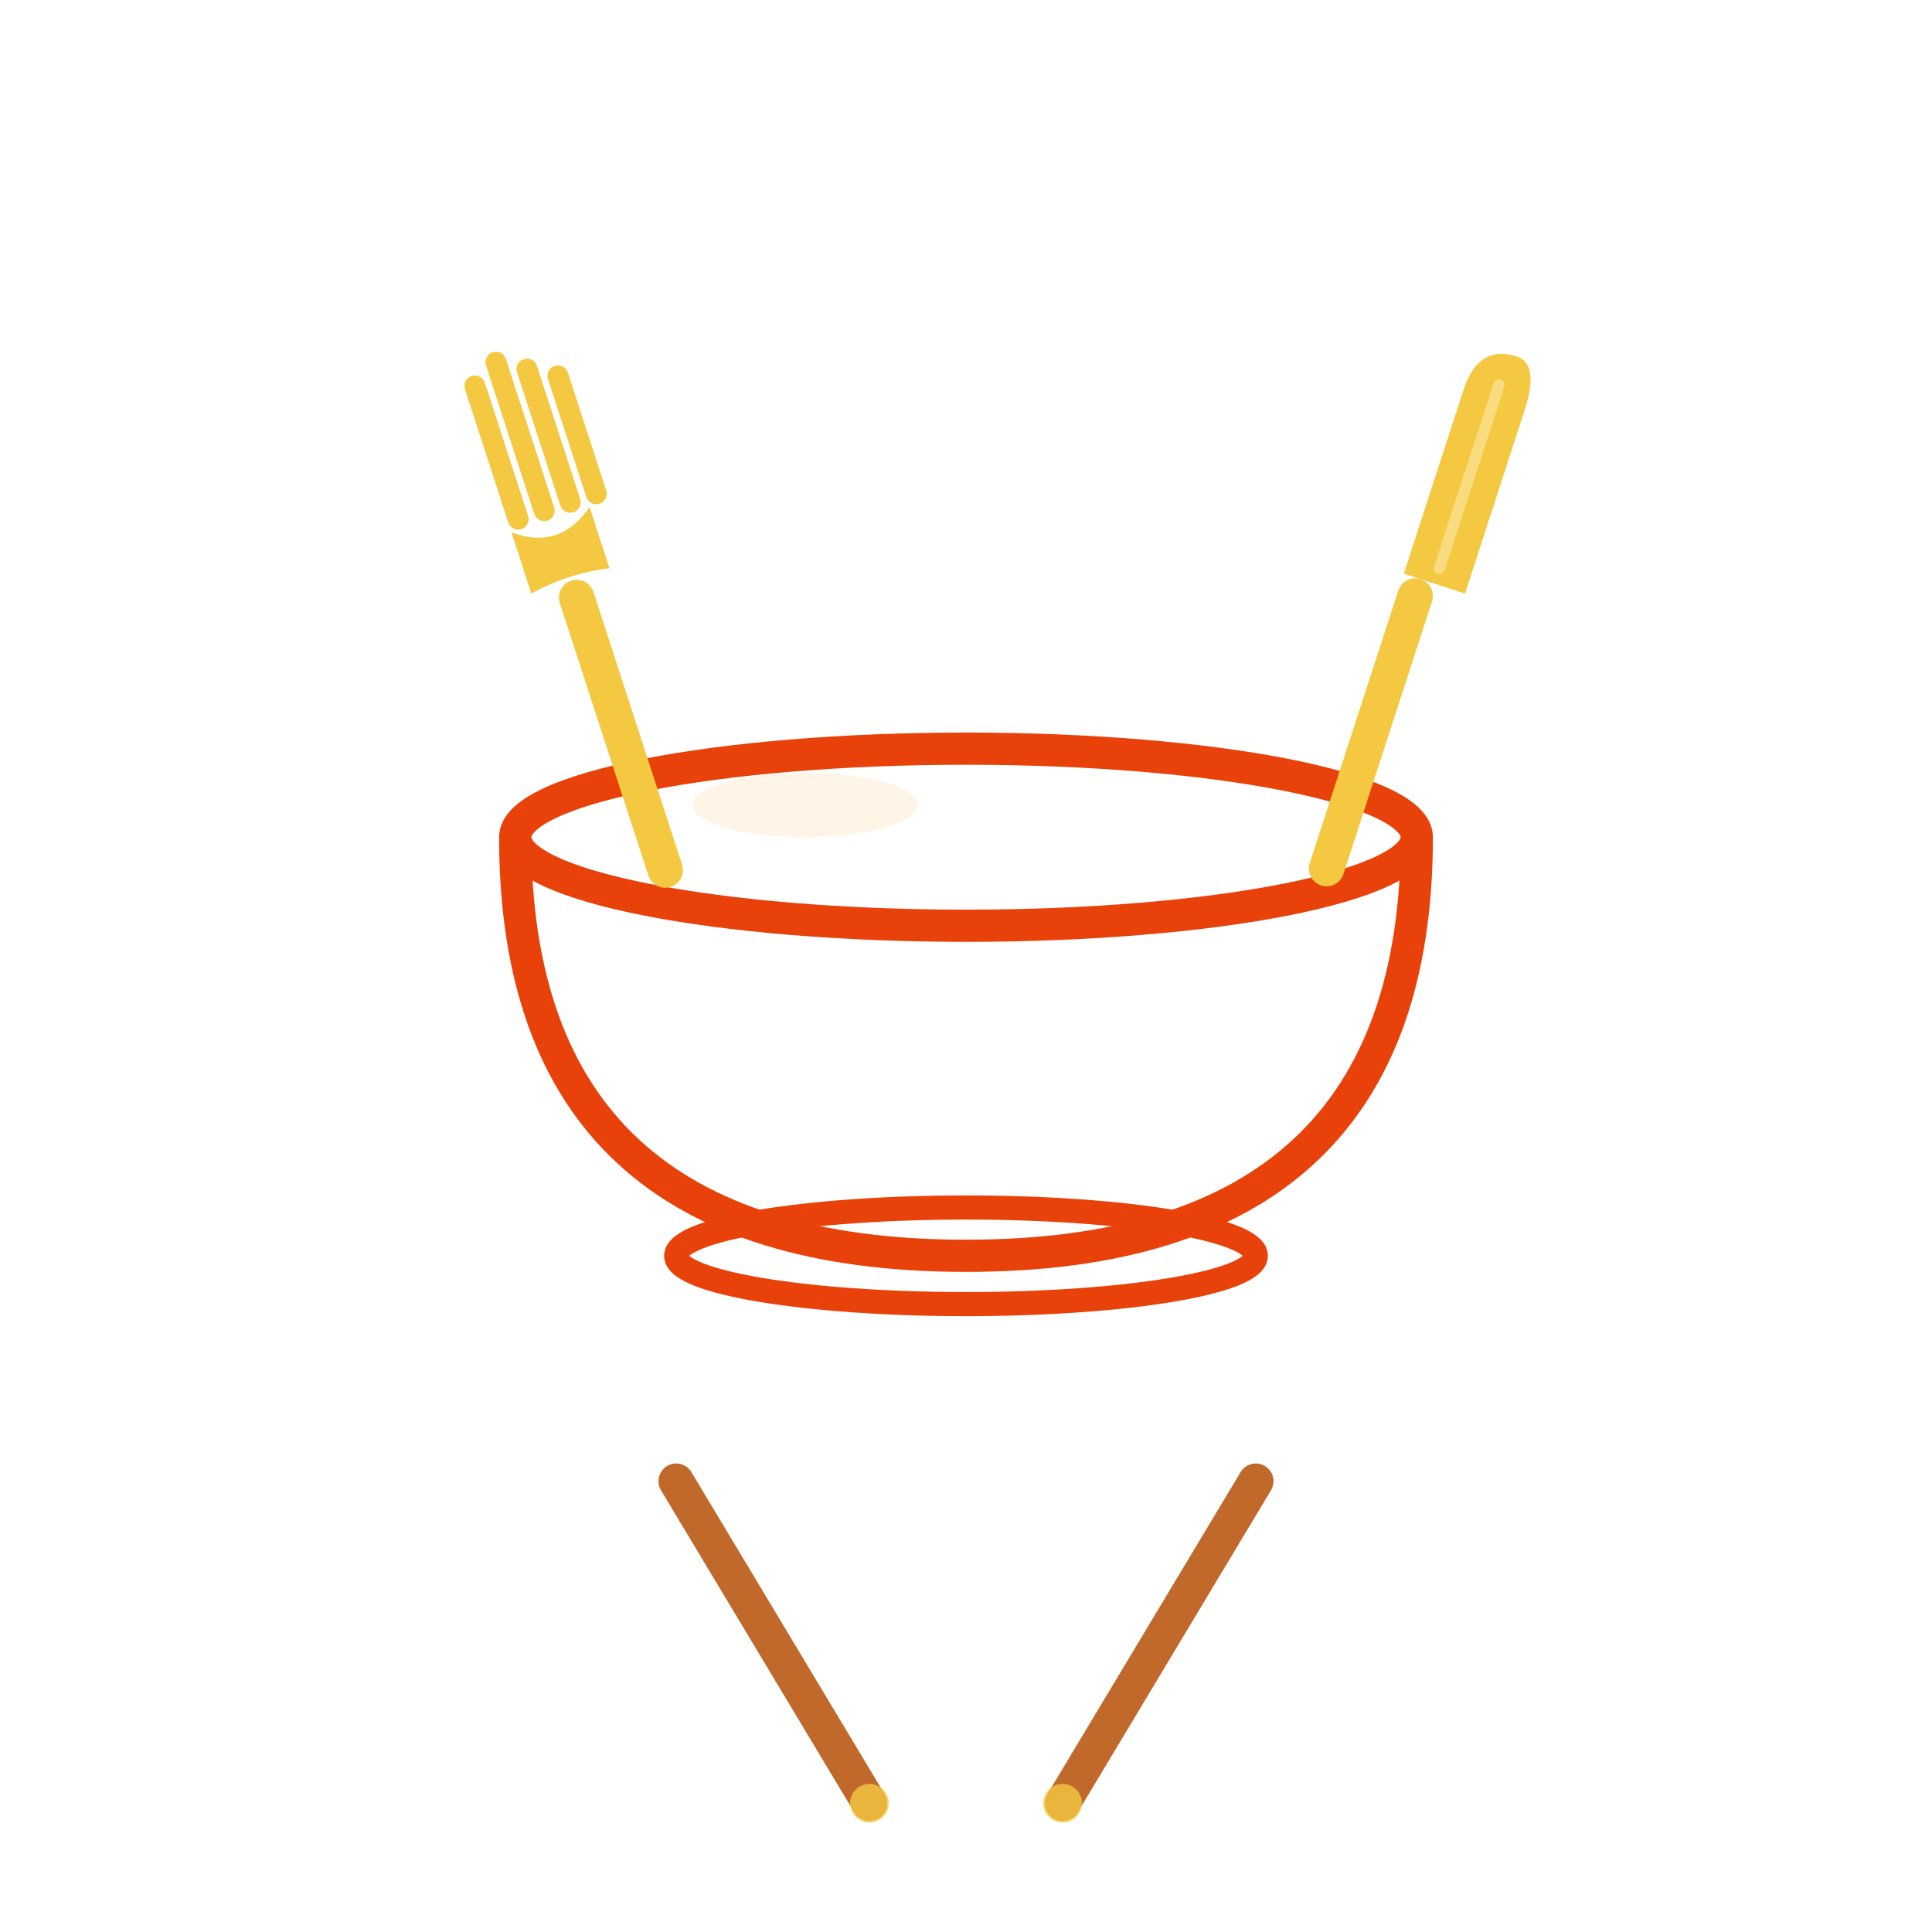
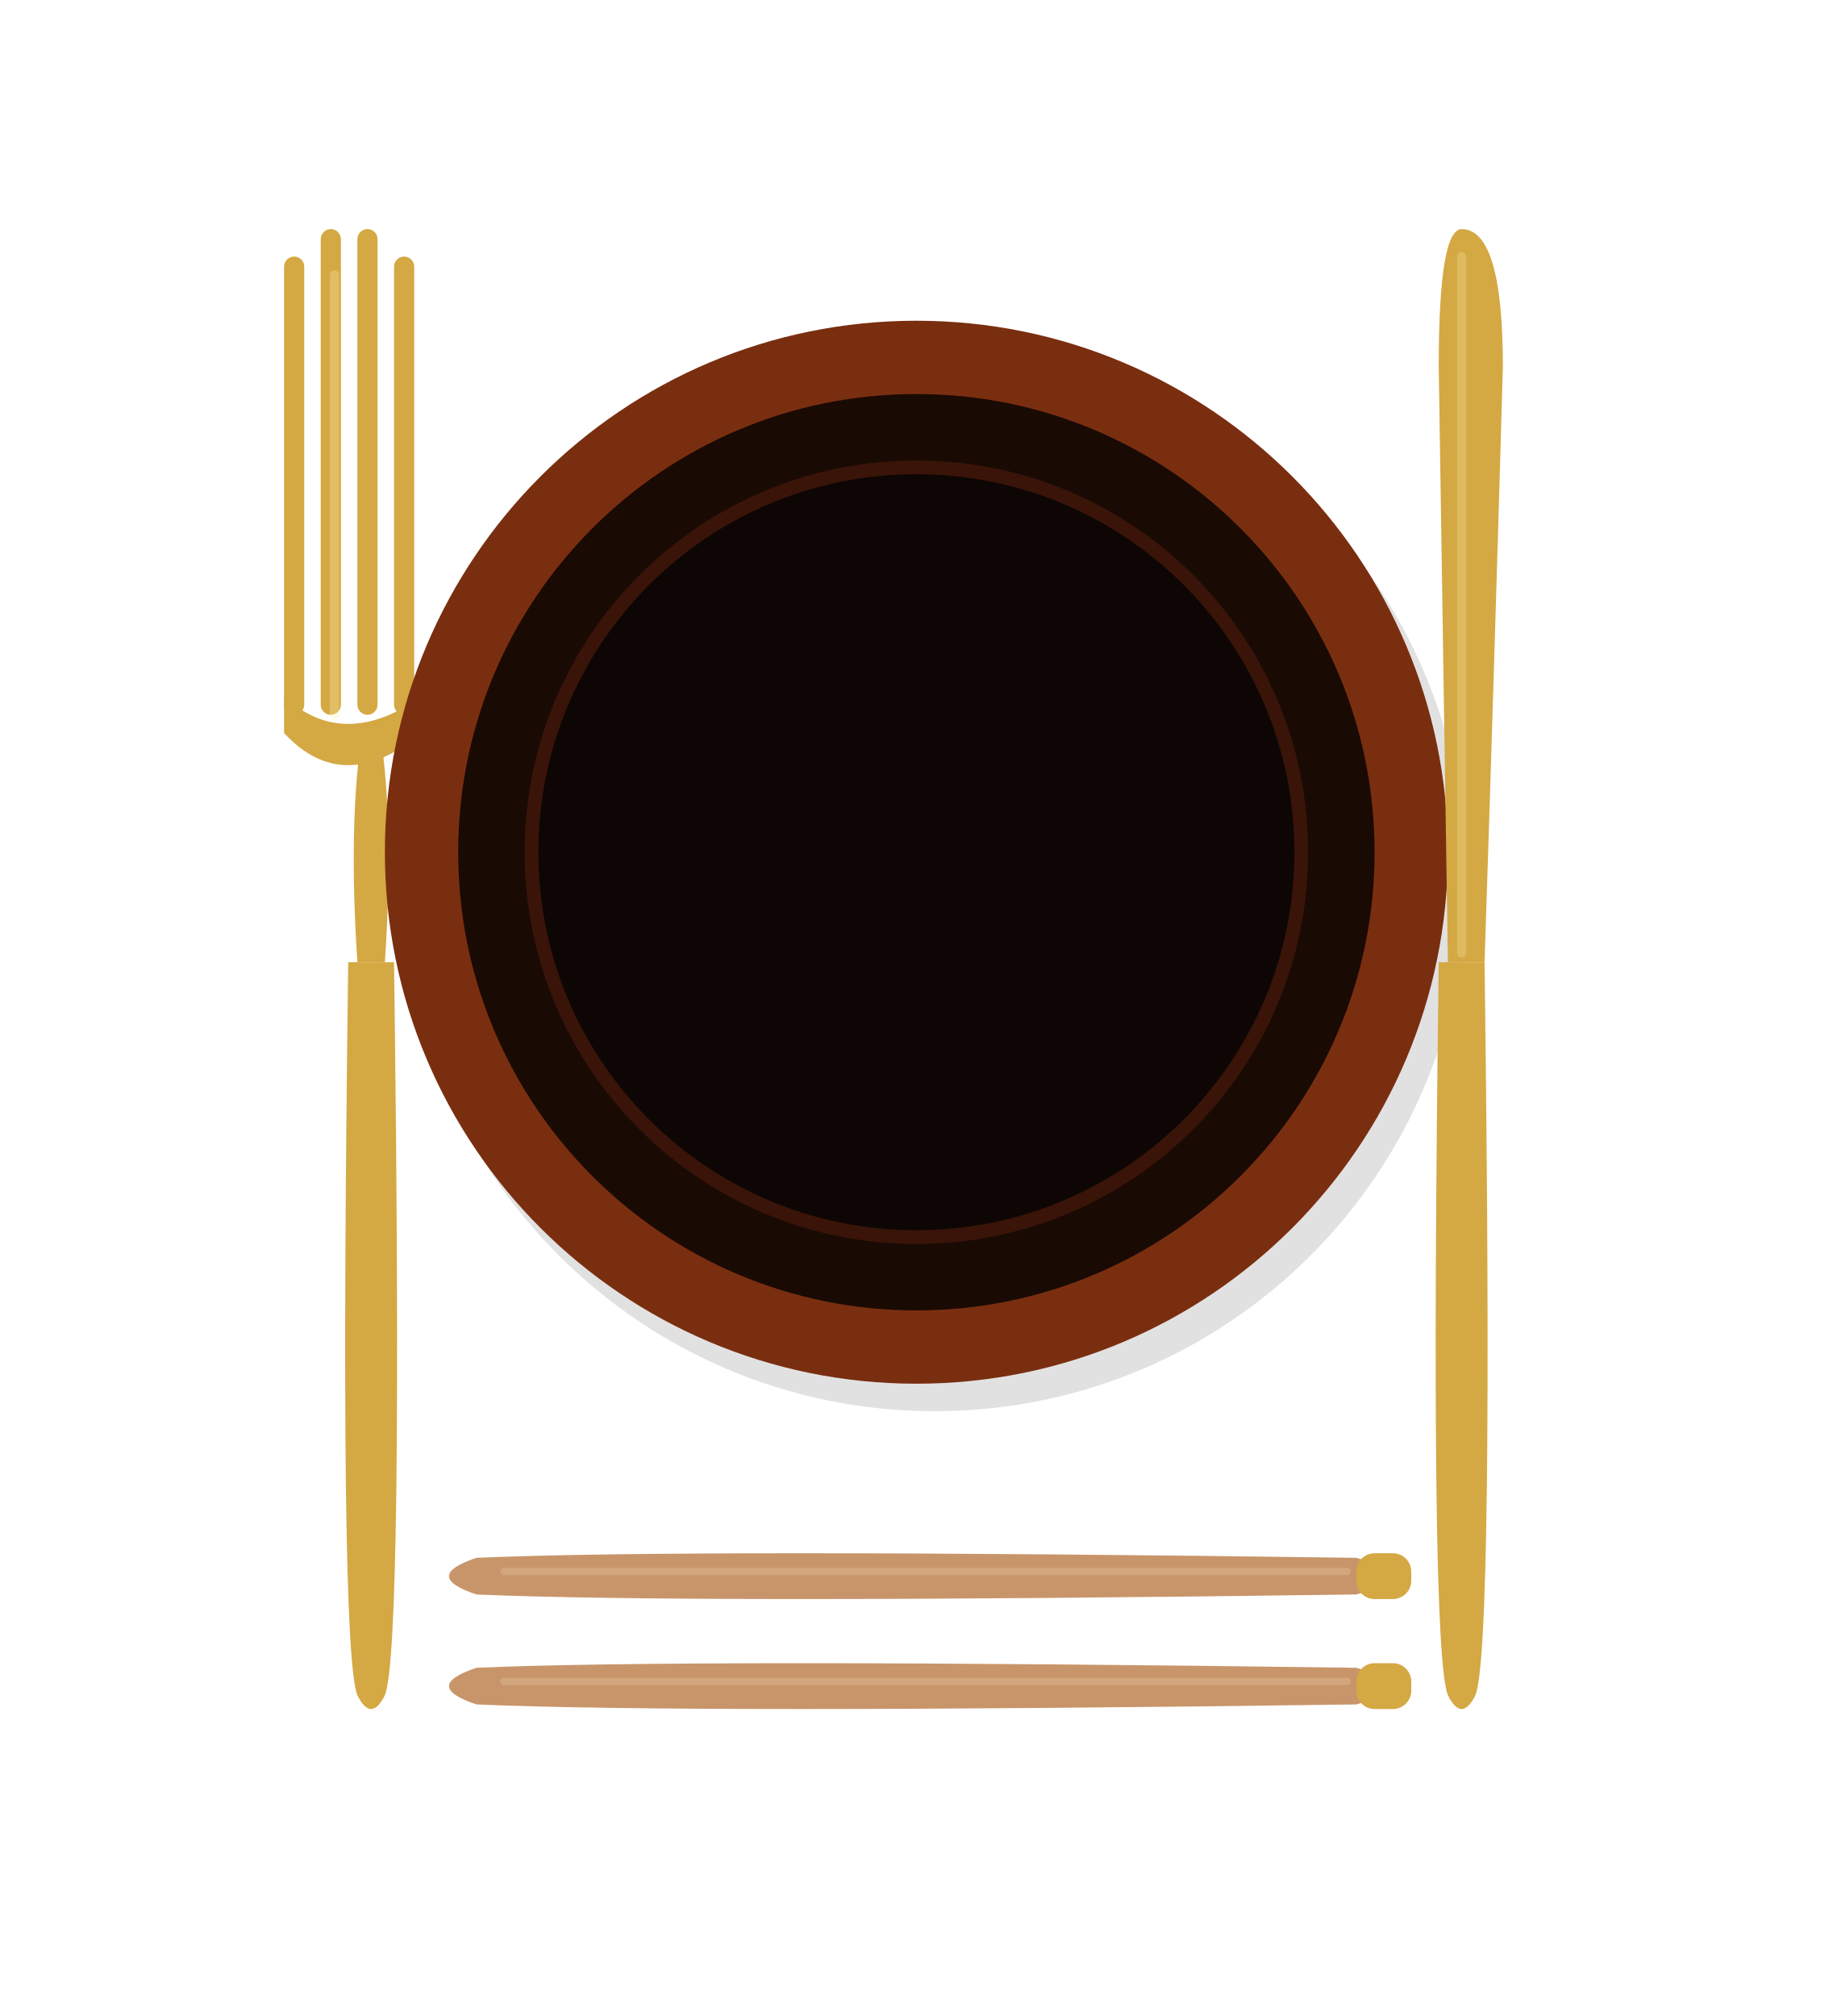
- <svg xmlns="http://www.w3.org/2000/svg" viewBox="0 0 120 120" fill="none">
-   <ellipse cx="60" cy="52" rx="28" ry="5.5" fill="none" stroke="#E8420A" stroke-width="2" />
-   <path d="M32 52 Q32 78 60 78 Q88 78 88 52" fill="none" stroke="#E8420A" stroke-width="2" />
-   <ellipse cx="60" cy="78" rx="18" ry="3" fill="none" stroke="#E8420A" stroke-width="1.5" />
-   <ellipse cx="50" cy="50" rx="7" ry="2" fill="rgba(255,200,120,0.18)" />
-   <g transform="translate(30,14) rotate(-18,6,24)">
-     <rect x="5" y="22" width="2.2" height="20" rx="1.1" fill="#F5C842" />
-     <rect x="3.5" y="8" width="1.3" height="10" rx=".65" fill="#F5C842" />
-     <rect x="5.2" y="7" width="1.3" height="11" rx=".65" fill="#F5C842" />
-     <rect x="6.9" y="8" width="1.3" height="10" rx=".65" fill="#F5C842" />
-     <rect x="8.6" y="9" width="1.3" height="9" rx=".65" fill="#F5C842" />
-     <path d="M3.5 18 Q6 20 8.6 18 L8.6 22 Q6 21.5 3.5 22 Z" fill="#F5C842" />
+ <svg xmlns="http://www.w3.org/2000/svg" viewBox="0 0 200 220" fill="none">
+   <g>
+     <path d="M38 105 Q37 180 39 185 Q40.5 188 42 185 Q44 180 43 105 Z" fill="#D4A843" />
+     <path d="M39 105 Q38 90 39.5 80 L41.5 80 Q43 90 42 105 Z" fill="#D4A843" />
+     <rect x="31" y="28" width="2.2" height="50" rx="1.1" fill="#D4A843" />
+     <rect x="35" y="25" width="2.2" height="53" rx="1.1" fill="#D4A843" />
+     <rect x="39" y="25" width="2.2" height="53" rx="1.1" fill="#D4A843" />
+     <rect x="43" y="28" width="2.2" height="50" rx="1.1" fill="#D4A843" />
+     <path d="M31 76 Q37.5 82 46 76 L46 80 Q37.5 87 31 80 Z" fill="#D4A843" />
+     <line x1="36.5" y1="30" x2="36.5" y2="78" stroke="rgba(255,240,180,.3)" stroke-width="1" stroke-linecap="round" />
  </g>
-   <g transform="translate(82,14) rotate(18,6,24)">
-     <rect x="4.5" y="22" width="2.2" height="20" rx="1.1" fill="#F5C842" />
-     <path d="M4.5 22 L4.5 10 Q4.5 7 7 7 Q8.5 7 8.5 10 L8.5 22 Z" fill="#F5C842" />
-     <path d="M6.5 9 L6.5 21" stroke="rgba(255,248,220,.4)" stroke-width=".7" stroke-linecap="round" />
+   <circle cx="102" cy="96" r="58" fill="rgba(0,0,0,0.12)" />
+   <circle cx="100" cy="93" r="58" fill="#7A2E10" />
+   <circle cx="100" cy="93" r="50" fill="#1A0A04" />
+   <circle cx="100" cy="93" r="42" fill="#0D0604" />
+   <circle cx="100" cy="93" r="42" fill="none" stroke="#3A1408" stroke-width="1.5" />
+   <g>
+     <path d="M157 105 Q156 180 158 185 Q159.5 188 161 185 Q163 180 162 105 Z" fill="#D4A843" />
+     <path d="M158 105 L157 40 Q157 25 159.5 25 Q164 25 164 40 Q163 75 162 105 Z" fill="#D4A843" />
+     <line x1="159.5" y1="28" x2="159.5" y2="104" stroke="rgba(255,240,180,.25)" stroke-width="1" stroke-linecap="round" />
  </g>
-   <line x1="42" y1="92" x2="54" y2="112" stroke="#C0692A" stroke-width="2.2" stroke-linecap="round" />
-   <line x1="78" y1="92" x2="66" y2="112" stroke="#C0692A" stroke-width="2.2" stroke-linecap="round" />
-   <circle cx="54" cy="112" r="1.2" fill="#F5C842" opacity=".8" />
-   <circle cx="66" cy="112" r="1.2" fill="#F5C842" opacity=".8" />
+   <path d="M52 170 Q75 169 148 170 Q150 170.5 150 172 Q150 173.5 148 174 Q75 175 52 174 Q49 173 49 172 Q49 171 52 170 Z" fill="#C8956A" />
+   <rect x="148" y="169.5" width="6" height="5" rx="2" fill="#D4A843" />
+   <line x1="55" y1="171.5" x2="147" y2="171.5" stroke="rgba(255,240,200,.2)" stroke-width=".8" stroke-linecap="round" />
+   <path d="M52 182 Q75 181 148 182 Q150 182.5 150 184 Q150 185.5 148 186 Q75 187 52 186 Q49 185 49 184 Q49 183 52 182 Z" fill="#C8956A" />
+   <rect x="148" y="181.5" width="6" height="5" rx="2" fill="#D4A843" />
+   <line x1="55" y1="183.5" x2="147" y2="183.5" stroke="rgba(255,240,200,.2)" stroke-width=".8" stroke-linecap="round" />
</svg>
